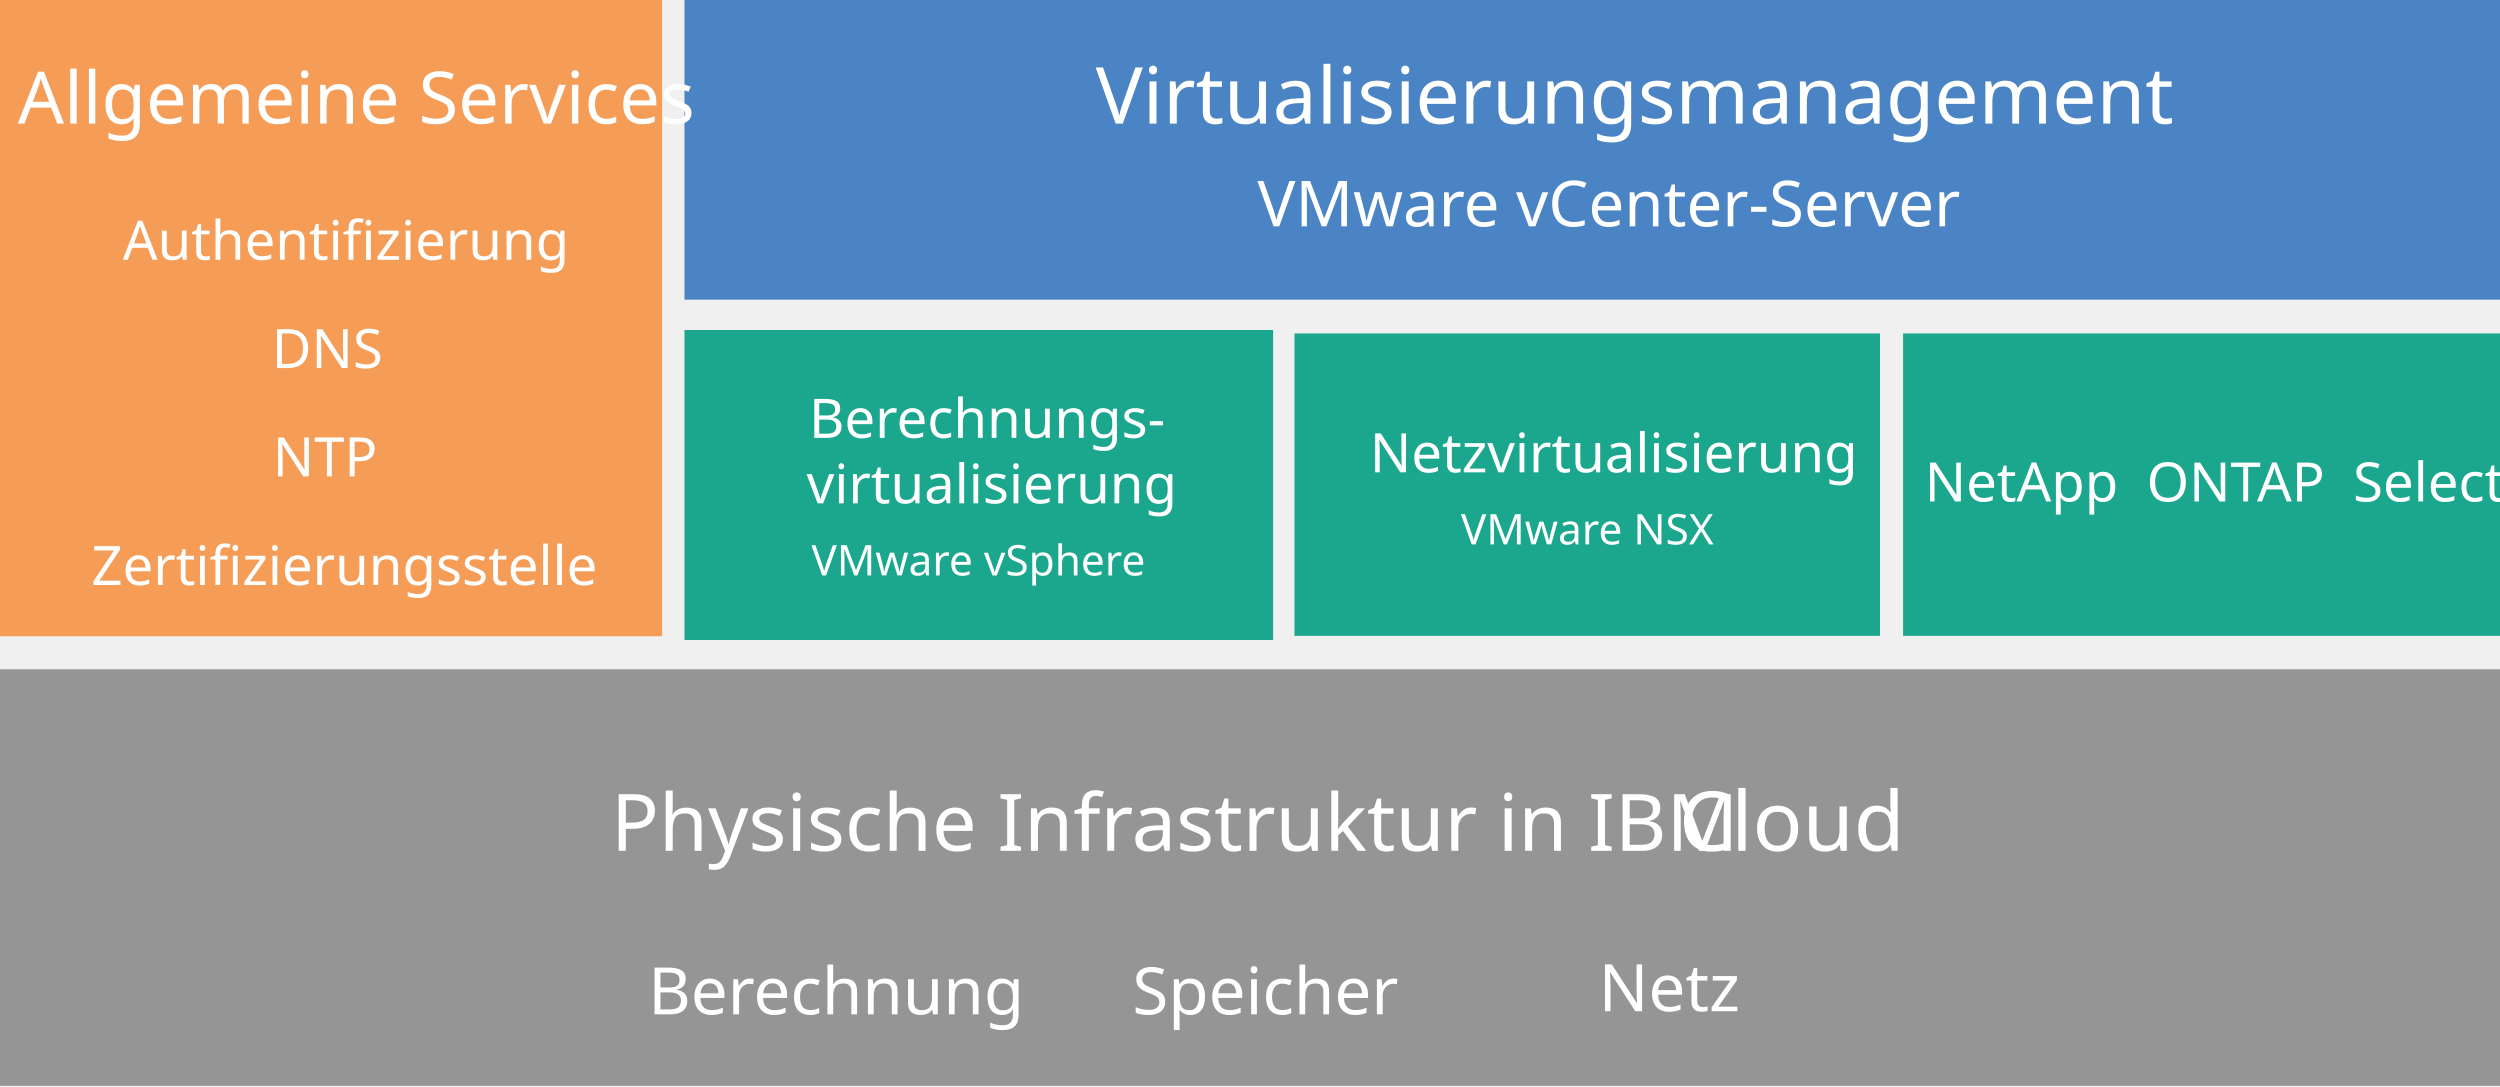
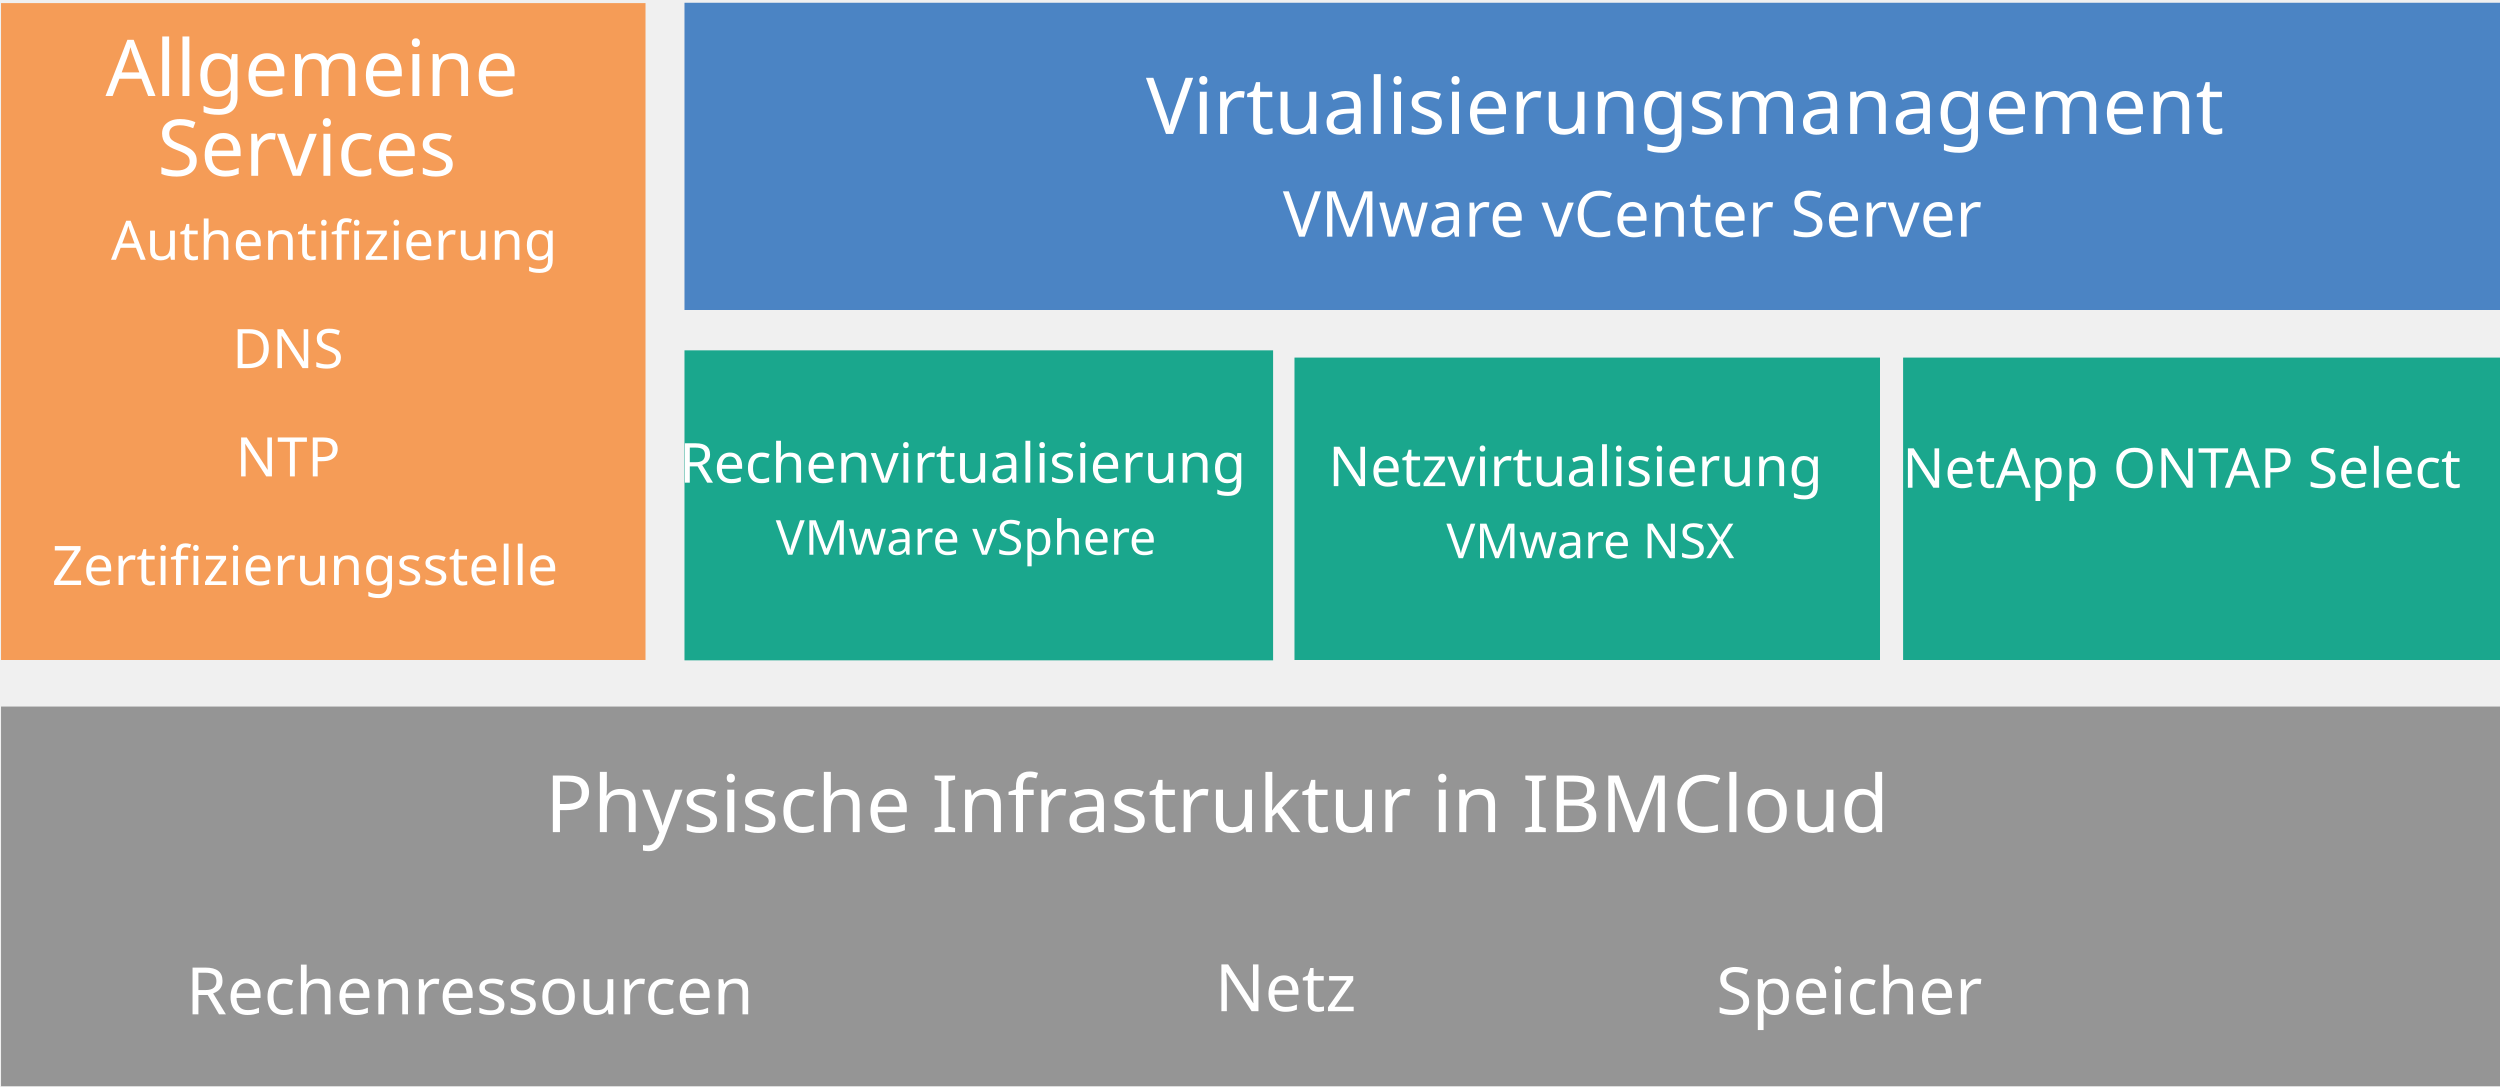
<svg xmlns="http://www.w3.org/2000/svg" version="1.1" id="Layer_1" x="0px" y="0px" viewBox="0 0 725 315" style="enable-background:new 0 0 725 315;" xml:space="preserve">
-   <style type="text/css">
+   <defs id="defs69" />
+   <style type="text/css" id="style2">
	.st0{fill:#4B84C4;}
	.st1{fill:#959595;}
	.st2{fill:#1AA78D;}
	.st3{fill:#F59C57;}
	.st4{fill:#FFFFFF;}
	.st5{font-family:'Roboto-Light';}
- 	.st6{font-size:21px;}
+ 	.st6{font-size:22.717px;}
	.st7{font-size:15.794px;}
	.st8{font-size:22.814px;}
	.st9{font-size:18.426px;}
- 	.st10{font-size:12.284px;}
- 	.st11{font-size:10.529px;}
+ 	.st10{font-size:16px;}
+ 	.st11{font-size:14px;}
	.st12{font-size:23px;}
	.st13{font-size:31.417px;}
	.st14{font-size:24px;}
	.st15{font-size:19px;}
</style>
-   <rect x="198.5" y="-2.2" class="st0" width="526.5" height="89.1" />
-   <rect x="-2.7" y="194.1" class="st1" width="727.7" height="120.8" />
-   <rect x="198.5" y="95.7" class="st2" width="170.7" height="89.9" />
-   <rect x="375.4" y="96.7" class="st2" width="169.8" height="87.7" />
-   <rect x="551.9" y="96.7" class="st2" width="173.1" height="87.7" />
+   <rect x="198.5" y="0.8" class="st0" width="526.5" height="89.1" id="rect4" />
+   <rect x="198.5" y="101.6" class="st2" width="170.7" height="89.9" id="rect8" />
+   <rect x="375.4" y="103.7" class="st2" width="169.8" height="87.7" id="rect10" />
+   <rect x="551.9" y="103.7" class="st2" width="173.1" height="87.7" id="rect12" />
  <g id="Layer_2">
-     <rect x="-2.7" y="-2.2" class="st3" width="194.7" height="186.7" />
+     <rect x="0.3" y="0.9" class="st3" width="186.9" height="190.5" id="rect14" style="fill:#f59c57" />
  </g>
-   <g id="Layer_4">
-     <text transform="matrix(1 0 0 1 5.171 35.8409)" class="st4 st5 st6">Allgemeine Services</text>
-     <text transform="matrix(1 0 0 1 35.6105 75.3497)">
-       <tspan x="0" y="0" class="st4 st5 st7">Authentifizierung</tspan>
-       <tspan x="43.2" y="31.4" class="st4 st5 st7">DNS</tspan>
-       <tspan x="43.5" y="62.8" class="st4 st5 st7">NTP</tspan>
-       <tspan x="-9.1" y="94.3" class="st4 st5 st7">Zertifizierungsstelle</tspan>
+   <text style="font-size:22.717px;font-family:Roboto-Light;fill:#ffffff" id="text17" class="st4 st5 st6" x="30.597" y="27.841">Allgemeine</text>
+   <text id="text27" x="32.192" y="75.35">
+     <tspan style="font-size:15.794px;font-family:Roboto-Light;fill:#ffffff" id="tspan19" class="st4 st5 st7" y="75.35" x="32.192">Authentifizierung</tspan>
+     <tspan style="font-size:15.794px;font-family:Roboto-Light;fill:#ffffff" id="tspan21" class="st4 st5 st7" y="106.75" x="67.392">DNS</tspan>
+     <tspan style="font-size:15.794px;font-family:Roboto-Light;fill:#ffffff" id="tspan23" class="st4 st5 st7" y="138.15" x="68.392">NTP</tspan>
+     <tspan style="font-size:15.794px;font-family:Roboto-Light;fill:#ffffff" id="tspan25" class="st4 st5 st7" y="169.65" x="15.092">Zertifizierungsstelle</tspan>
+   </text>
+   <text transform="matrix(1 0 0 1 332.3229 38.8409)" id="text34">
+     <tspan x="0" y="0" class="st4 st5 st8" id="tspan30">Virtualisierungsmanagement</tspan>
+     <tspan x="39.7" y="29.8" class="st4 st5 st9" id="tspan32">VMware vCenter Server</tspan>
+   </text>
+   <text id="text40" x="197.06" y="139.975">
+     <tspan x="197.06" y="139.975" class="st4 st5 st10" id="tspan36" style="font-size:16px;font-family:Roboto-Light;fill:#ffffff">Rechenvirtualisierung</tspan>
+     <tspan x="224.96" y="160.875" class="st4 st5 st11" id="tspan38" style="font-size:14px;font-family:Roboto-Light;fill:#ffffff">VMware vSphere</tspan>
+   </text>
+   <text class="st4 st5 st10" id="text42" x="551.747" y="141.434" style="font-size:16px;font-family:Roboto-Light;fill:#ffffff">NetApp ONTAP Select</text>
+   <text transform="matrix(1 0 0 1 385.2491 140.9747)" id="text50">
+     <tspan x="0" y="0" class="st4 st5 st10" id="tspan44">Netzvirtualisierung</tspan>
+     <tspan x="34.2" y="20.9" class="st4 st5 st11" id="tspan46">VMware NSX</tspan>
+     <tspan x="108.9" y="18.3" class="st4 st5 st11" id="tspan48" />
+   </text>
+   <text style="font-size:22.717px;font-family:Roboto-Light;fill:#ffffff" id="text17-4" class="st4 st5 st6" x="45.643" y="50.98">Services</text>
+   <g id="g929" transform="translate(-96.6576)">
+     <rect style="fill:#959595" id="rect6" height="110.1" width="725.3" class="st1" y="204.9" x="96.958" />
+     <text style="font-size:19px;font-family:Roboto-Light;fill:#ffffff" y="294.162" x="150.652" id="text60" class="st4 st5 st15">Rechenressourcen</text>
+     <text style="font-size:19px;font-family:Roboto-Light;fill:#ffffff" y="294.162" x="594.381" id="text62" class="st4 st5 st15">Speicher </text>
+     <text style="font-size:19px;font-family:Roboto-Light;fill:#ffffff" y="293.24" x="449.018" id="text64" class="st4 st5 st15">Netz</text>
+     <text y="241.325" x="254.747" id="text58-2">
+       <tspan style="font-size:23px;font-family:Roboto-Light;fill:#ffffff" id="tspan52-0" class="st4 st5 st12" y="241.325" x="254.747">Physische Infrastruktur in IBMCloud</tspan>
    </text>
  </g>
-   <text transform="matrix(1 0 0 1 317.7374 35.8409)">
-     <tspan x="0" y="0" class="st4 st5 st8">Virtualisierungsmanagement</tspan>
-     <tspan x="46.9" y="29.8" class="st4 st5 st9">VMware vCenter-Server </tspan>
-   </text>
-   <text transform="matrix(1 0 0 1 234.6212 126.9747)">
-     <tspan x="0" y="0" class="st4 st5 st7">Berechnungs-</tspan>
-     <tspan x="-0.7" y="19" class="st4 st5 st7">virtualisierung</tspan>
-     <tspan x="0.7" y="39.9" class="st4 st5 st10">VMware vSphere </tspan>
-   </text>
-   <text transform="matrix(1 0 0 1 558.172 145.4337)" class="st4 st5 st7">NetApp  ONTAP  Select</text>
-   <text transform="matrix(1 0 0 1 397.2726 136.9747)">
-     <tspan x="0" y="0" class="st4 st5 st7">Netzvirtualisierung</tspan>
-     <tspan x="26.4" y="20.9" class="st4 st5 st10">VMware NSX</tspan>
-     <tspan x="97.4" y="18.3" class="st4 st5 st11">  </tspan>
-   </text>
-   <text transform="matrix(1 0 0 1 177.1891 246.7403)">
-     <tspan x="0" y="0" class="st4 st5 st12">Physische Infrastruktur in IBM</tspan>
-     <tspan x="302.1" y="0" class="st4 st5 st13"> </tspan>
-     <tspan x="309.7" y="0" class="st4 st5 st14">Cloud</tspan>
-   </text>
-   <text transform="matrix(1 0 0 1 187.9778 294.1616)" class="st4 st5 st15">Berechnung</text>
-   <text transform="matrix(1 0 0 1 328.3803 294.1616)" class="st4 st5 st15">Speicher </text>
-   <text transform="matrix(1 0 0 1 463.6169 293.2401)" class="st4 st5 st15">Netz</text>
</svg>
